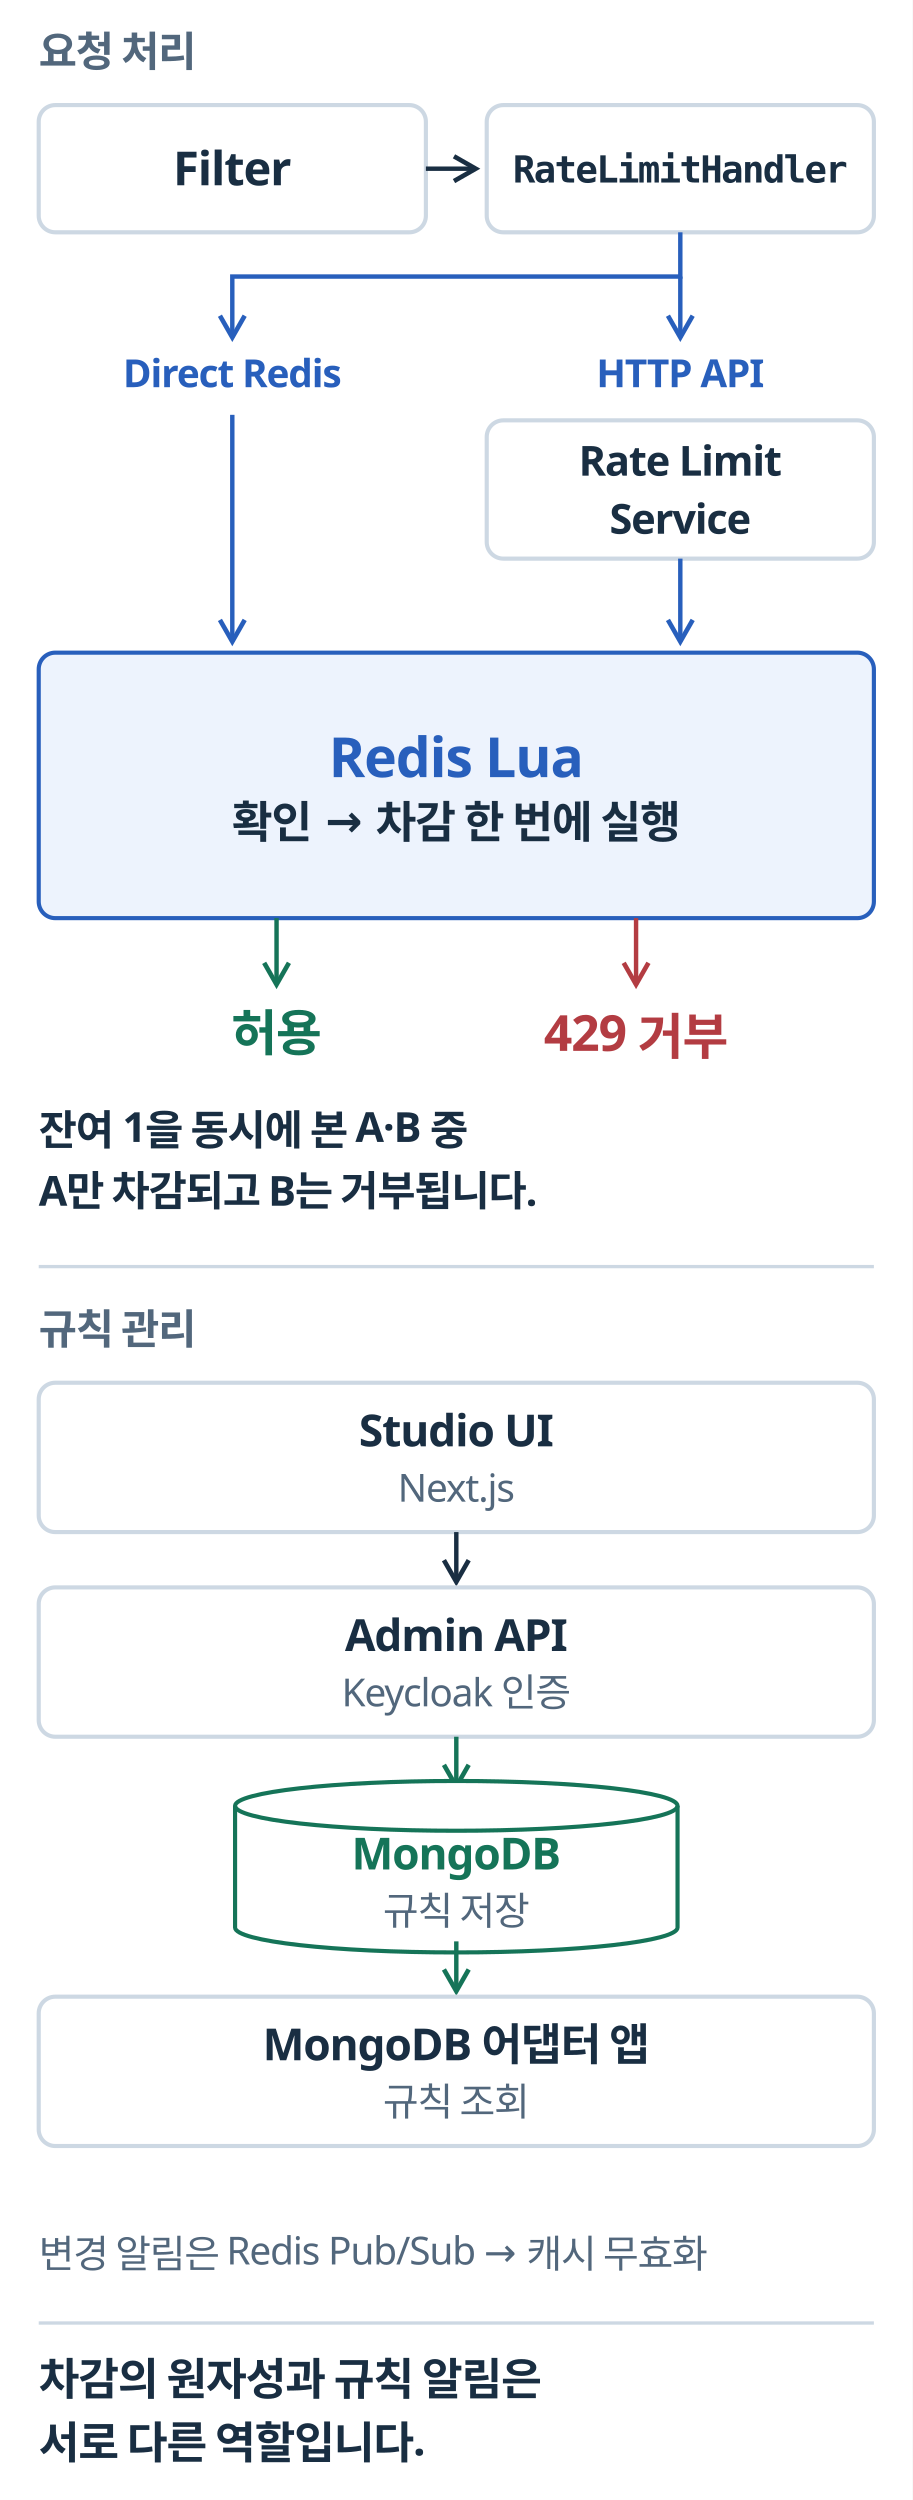
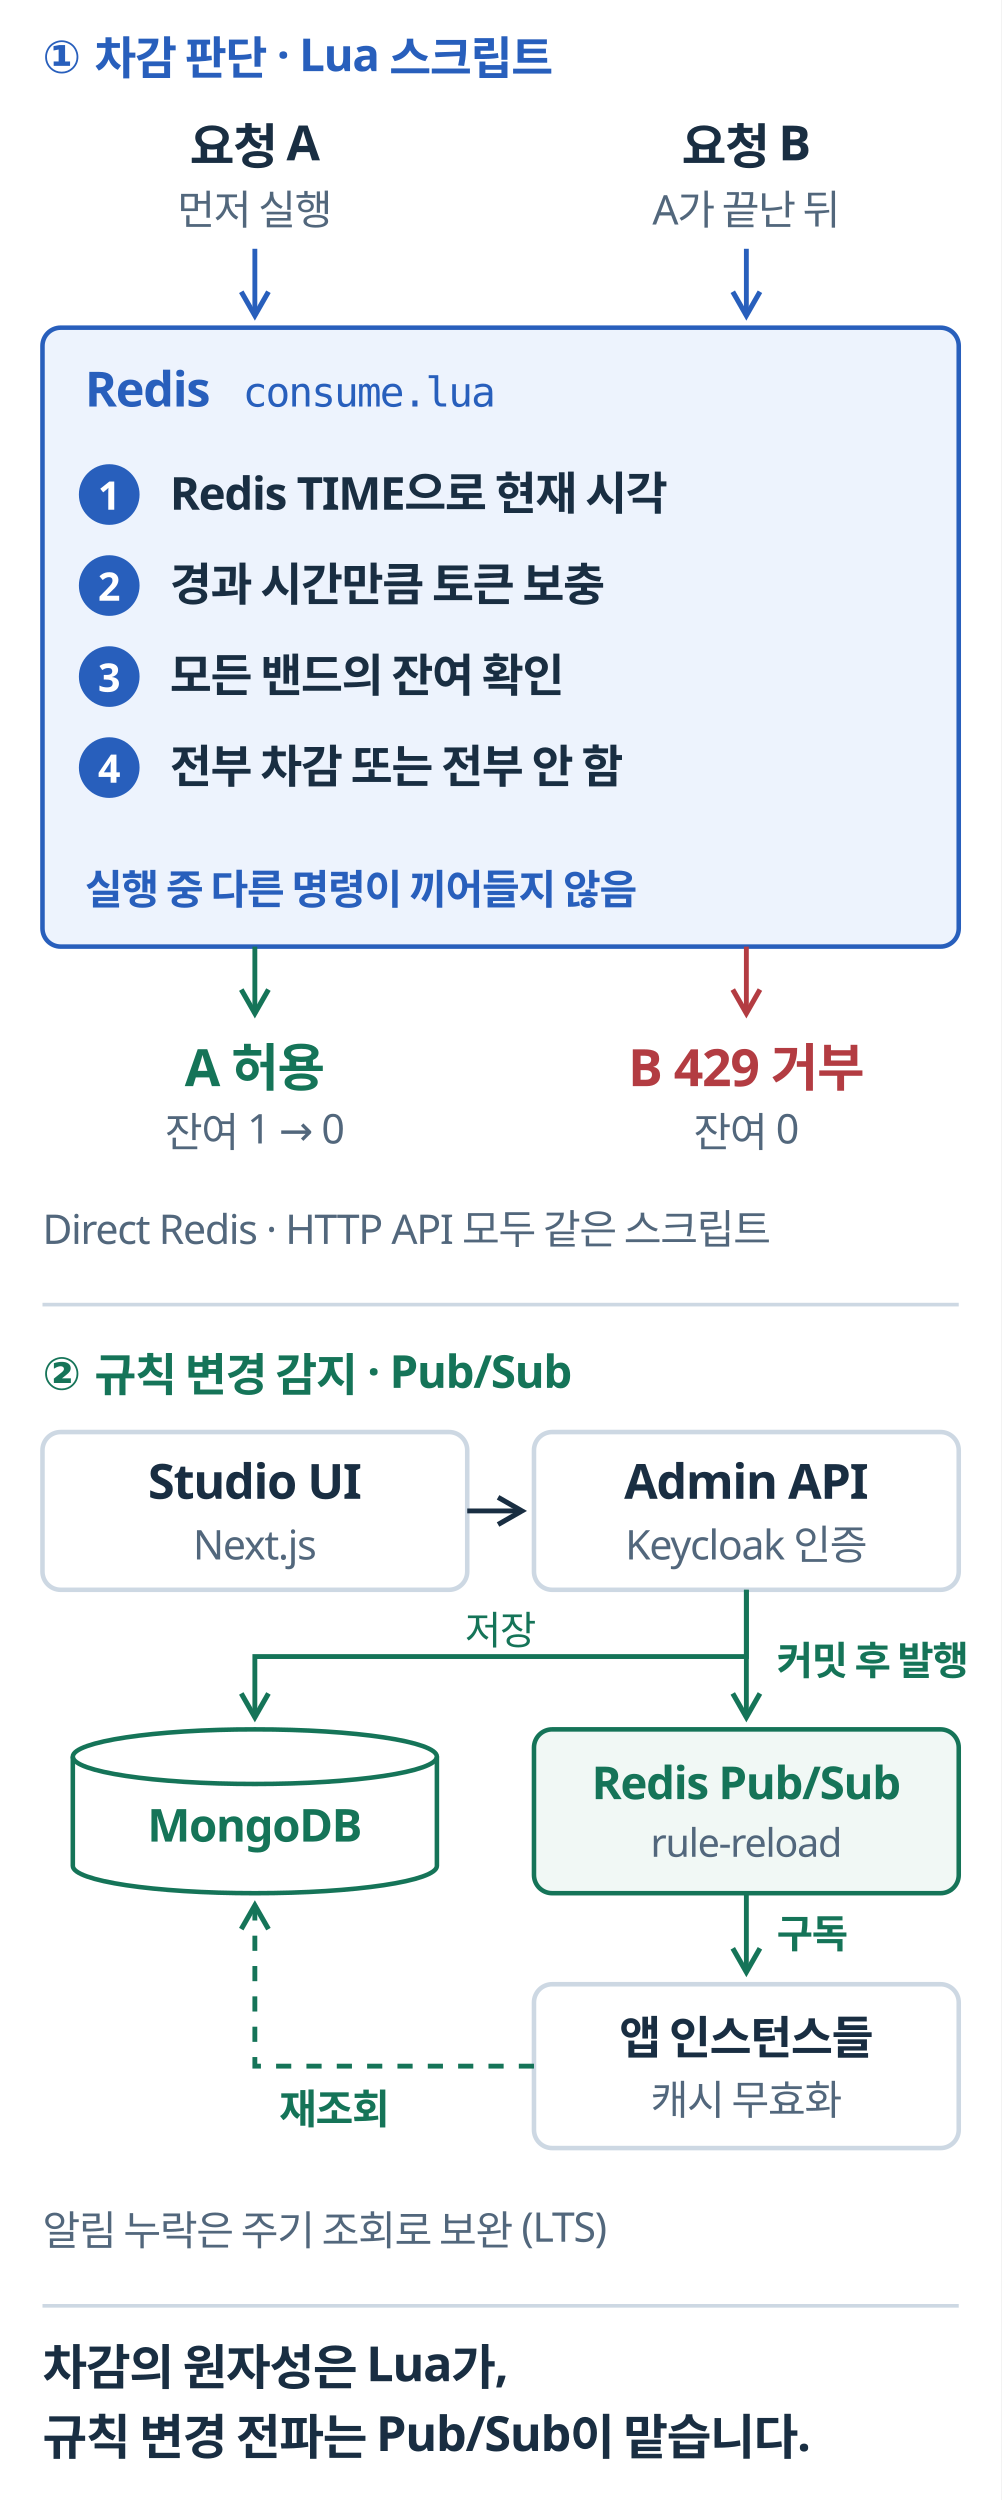
- <svg xmlns="http://www.w3.org/2000/svg" width="330" height="904" viewBox="0 0 330 904" role="img" aria-labelledby="fluxgate-narrow-title fluxgate-narrow-desc">
+ <svg xmlns="http://www.w3.org/2000/svg" width="330" height="824" viewBox="0 0 330 824" role="img" aria-labelledby="fluxgate-narrow-title fluxgate-narrow-desc">
  <defs>
    <marker id="fluxgate-narrow-arrow-ink" viewBox="0 0 10 10" refX="8" refY="5" markerWidth="7" markerHeight="7" orient="auto">
      <path d="M1 1L8 5L1 9" fill="none" stroke="#192e42" stroke-width="1.5" />
    </marker>
    <marker id="fluxgate-narrow-arrow-muted" viewBox="0 0 10 10" refX="8" refY="5" markerWidth="7" markerHeight="7" orient="auto">
      <path d="M1 1L8 5L1 9" fill="none" stroke="#52677c" stroke-width="1.5" />
    </marker>
    <marker id="fluxgate-narrow-arrow-blue" viewBox="0 0 10 10" refX="8" refY="5" markerWidth="7" markerHeight="7" orient="auto">
      <path d="M1 1L8 5L1 9" fill="none" stroke="#285fbc" stroke-width="1.5" />
    </marker>
    <marker id="fluxgate-narrow-arrow-green" viewBox="0 0 10 10" refX="8" refY="5" markerWidth="7" markerHeight="7" orient="auto">
      <path d="M1 1L8 5L1 9" fill="none" stroke="#157458" stroke-width="1.5" />
    </marker>
    <marker id="fluxgate-narrow-arrow-red" viewBox="0 0 10 10" refX="8" refY="5" markerWidth="7" markerHeight="7" orient="auto">
      <path d="M1 1L8 5L1 9" fill="none" stroke="#b33c42" stroke-width="1.5" />
    </marker>
    <style>text{font-family:'Pretendard','Apple SD Gothic Neo','Noto Sans KR',sans-serif;letter-spacing:-.4px;fill:#192e42}.mono{font-family:Menlo,Consolas,monospace;letter-spacing:-.6px}</style>
  </defs>
  <rect width="100%" height="100%" fill="#fff" />
-   <text x="14" y="24" font-size="15" style="fill:#52677c" font-weight="650" text-anchor="start">요청 처리</text>
-   <rect x="14" y="38" width="140" height="46" rx="6" fill="#fff" stroke="#cdd8e3" stroke-width="1.5" />
-   <text x="84" y="67" font-size="17" style="fill:#192e42" font-weight="700" text-anchor="middle">Filter</text>
-   <path d="M154 61L172 61" fill="none" stroke="#192e42" stroke-width="1.6" marker-end="url(#fluxgate-narrow-arrow-ink)" />
-   <rect x="176" y="38" width="140" height="46" rx="6" fill="#fff" stroke="#cdd8e3" stroke-width="1.5" />
-   <text x="246" y="66" font-size="13.5" style="fill:#192e42" font-weight="650" text-anchor="middle" class="mono">RateLimitHandler</text>
-   <path d="M246 84V100H84V122" fill="none" stroke="#285fbc" stroke-width="1.6" marker-end="url(#fluxgate-narrow-arrow-blue)" />
-   <path d="M246 100H246V122" fill="none" stroke="#285fbc" stroke-width="1.6" marker-end="url(#fluxgate-narrow-arrow-blue)" />
-   <text x="84" y="140" font-size="14" style="fill:#285fbc" font-weight="650" text-anchor="middle">Direct Redis</text>
-   <text x="246" y="140" font-size="14" style="fill:#285fbc" font-weight="650" text-anchor="middle">HTTP API</text>
-   <rect x="176" y="152" width="140" height="50" rx="6" fill="#fff" stroke="#cdd8e3" stroke-width="1.5" />
-   <text x="246" y="172" font-size="15" style="fill:#192e42" font-weight="700" text-anchor="middle">Rate Limit</text>
-   <text x="246" y="193" font-size="15" style="fill:#192e42" font-weight="700" text-anchor="middle">Service</text>
-   <path d="M84 150L84 232" fill="none" stroke="#285fbc" stroke-width="1.6" marker-end="url(#fluxgate-narrow-arrow-blue)" />
-   <path d="M246 202L246 232" fill="none" stroke="#285fbc" stroke-width="1.6" marker-end="url(#fluxgate-narrow-arrow-blue)" />
-   <rect x="14" y="236" width="302" height="96" rx="6" fill="#edf3fd" stroke="#285fbc" stroke-width="1.5" />
-   <text x="165" y="281" font-size="20" style="fill:#285fbc" font-weight="750" text-anchor="middle">Redis Lua</text>
-   <text x="165" y="303" font-size="16" style="fill:#192e42" font-weight="700" text-anchor="middle">확인 → 차감 한 번에 실행</text>
-   <path d="M100 332V356" fill="none" stroke="#157458" stroke-width="1.6" marker-end="url(#fluxgate-narrow-arrow-green)" />
-   <text x="100" y="380" font-size="18" style="fill:#157458" font-weight="750" text-anchor="middle">허용</text>
-   <path d="M230 332V356" fill="none" stroke="#b33c42" stroke-width="1.6" marker-end="url(#fluxgate-narrow-arrow-red)" />
-   <text x="230" y="380" font-size="18" style="fill:#b33c42" font-weight="750" text-anchor="middle">429 거부</text>
-   <text x="14" y="414" font-size="15" style="fill:#192e42" font-weight="650" text-anchor="start">잔여 1을 동시에 본 A·B 중</text>
-   <text x="14" y="436" font-size="15" style="fill:#192e42" font-weight="650" text-anchor="start">A만 차감되고 B는 거부됩니다.</text>
-   <path d="M14 458L316 458" fill="none" stroke="#cdd8e3" stroke-width="1.2" />
-   <text x="14" y="486" font-size="15" style="fill:#52677c" font-weight="650" text-anchor="start">규칙 관리</text>
-   <rect x="14" y="500" width="302" height="54" rx="6" fill="#fff" stroke="#cdd8e3" stroke-width="1.5" />
-   <text x="165" y="523" font-size="16" style="fill:#192e42" font-weight="700" text-anchor="middle">Studio UI</text>
-   <text x="165" y="543" font-size="14" style="fill:#52677c" font-weight="500" text-anchor="middle">Next.js</text>
-   <path d="M165 554L165 572" fill="none" stroke="#192e42" stroke-width="1.6" marker-end="url(#fluxgate-narrow-arrow-ink)" />
-   <rect x="14" y="574" width="302" height="54" rx="6" fill="#fff" stroke="#cdd8e3" stroke-width="1.5" />
-   <text x="165" y="597" font-size="16" style="fill:#192e42" font-weight="700" text-anchor="middle">Admin API</text>
-   <text x="165" y="617" font-size="14" style="fill:#52677c" font-weight="500" text-anchor="middle">Keycloak 인증</text>
-   <path d="M165 628L165 646" fill="none" stroke="#157458" stroke-width="1.6" marker-end="url(#fluxgate-narrow-arrow-green)" />
-   <path d="M85 653a80 9 0 0 1 160 0v44a80 9 0 0 1 -160 0z" fill="#fff" stroke="#157458" stroke-width="1.5" />
-   <path d="M85 653a80 9 0 0 0 160 0" fill="none" stroke="#157458" stroke-width="1.5" />
-   <text x="165" y="676" font-size="16" style="fill:#157458" font-weight="700" text-anchor="middle">MongoDB</text>
-   <text x="165" y="696" font-size="14" style="fill:#52677c" font-weight="500" text-anchor="middle">규칙 저장</text>
-   <path d="M165 702L165 720" fill="none" stroke="#157458" stroke-width="1.6" marker-end="url(#fluxgate-narrow-arrow-green)" />
-   <rect x="14" y="722" width="302" height="54" rx="6" fill="#fff" stroke="#cdd8e3" stroke-width="1.5" />
-   <text x="165" y="745" font-size="16" style="fill:#192e42" font-weight="700" text-anchor="middle">MongoDB 어댑터 앱</text>
-   <text x="165" y="765" font-size="14" style="fill:#52677c" font-weight="500" text-anchor="middle">규칙 조회</text>
-   <text x="14" y="820" font-size="14" style="fill:#52677c" font-weight="500" text-anchor="start">변경 알림은 Redis Pub/Sub → 캐시 무효화</text>
-   <path d="M14 840L316 840" fill="none" stroke="#cdd8e3" stroke-width="1.2" />
-   <text x="14" y="866" font-size="16" style="fill:#192e42" font-weight="700" text-anchor="start">차감의 원자성과 규칙 알림은</text>
-   <text x="14" y="889" font-size="16" style="fill:#192e42" font-weight="700" text-anchor="start">서로 다른 역할입니다.</text>
+   <text x="14" y="24" font-size="15" style="fill:#285fbc" font-weight="650" text-anchor="start">① 차감 판단 · Lua 스크립트</text>
+   <text x="84" y="54" font-size="16" style="fill:#192e42" font-weight="750" text-anchor="middle">요청 A</text>
+   <text x="246" y="54" font-size="16" style="fill:#192e42" font-weight="750" text-anchor="middle">요청 B</text>
+   <text x="84" y="74" font-size="13.5" style="fill:#52677c" font-weight="500" text-anchor="middle">먼저 실행</text>
+   <text x="246" y="74" font-size="13.5" style="fill:#52677c" font-weight="500" text-anchor="middle">A가 끝난 뒤</text>
+   <path d="M84 82L84 104" fill="none" stroke="#285fbc" stroke-width="1.6" marker-end="url(#fluxgate-narrow-arrow-blue)" />
+   <path d="M246 82L246 104" fill="none" stroke="#285fbc" stroke-width="1.6" marker-end="url(#fluxgate-narrow-arrow-blue)" />
+   <rect x="14" y="108" width="302" height="204" rx="6" fill="#edf3fd" stroke="#285fbc" stroke-width="1.5" />
+   <text x="28" y="134" font-size="16" style="fill:#285fbc" font-weight="750" text-anchor="start">Redis</text>
+   <text x="80" y="134" font-size="13.5" style="fill:#285fbc" font-weight="500" text-anchor="start" class="mono">consume.lua</text>
+   <circle cx="36" cy="163" r="10" fill="#285fbc" />
+   <text x="36" y="168" font-size="13" style="fill:#fff" font-weight="750" text-anchor="middle">1</text>
+   <text x="56" y="168" font-size="15" style="fill:#192e42" font-weight="550" text-anchor="start">Redis TIME으로 현재 시각</text>
+   <circle cx="36" cy="193" r="10" fill="#285fbc" />
+   <text x="36" y="198" font-size="13" style="fill:#fff" font-weight="750" text-anchor="middle">2</text>
+   <text x="56" y="198" font-size="15" style="fill:#192e42" font-weight="550" text-anchor="start">경과 시간만큼 토큰 보충</text>
+   <circle cx="36" cy="223" r="10" fill="#285fbc" />
+   <text x="36" y="228" font-size="13" style="fill:#fff" font-weight="750" text-anchor="middle">3</text>
+   <text x="56" y="228" font-size="15" style="fill:#192e42" font-weight="550" text-anchor="start">모든 밴드의 잔여 확인</text>
+   <circle cx="36" cy="253" r="10" fill="#285fbc" />
+   <text x="36" y="258" font-size="13" style="fill:#fff" font-weight="750" text-anchor="middle">4</text>
+   <text x="56" y="258" font-size="15" style="fill:#192e42" font-weight="750" text-anchor="start">전부 차감 또는 전부 안 함</text>
+   <text x="28" y="298" font-size="13.5" style="fill:#285fbc" font-weight="650" text-anchor="start">실행 중 다른 명령이 끼어들지 않음</text>
+   <path d="M84 312L84 334" fill="none" stroke="#157458" stroke-width="1.6" marker-end="url(#fluxgate-narrow-arrow-green)" />
+   <path d="M246 312L246 334" fill="none" stroke="#b33c42" stroke-width="1.6" marker-end="url(#fluxgate-narrow-arrow-red)" />
+   <text x="84" y="358" font-size="17" style="fill:#157458" font-weight="750" text-anchor="middle">A 허용</text>
+   <text x="84" y="378" font-size="13.5" style="fill:#52677c" font-weight="500" text-anchor="middle">잔여 1 → 0</text>
+   <text x="246" y="358" font-size="17" style="fill:#b33c42" font-weight="750" text-anchor="middle">B 429 거부</text>
+   <text x="246" y="378" font-size="13.5" style="fill:#52677c" font-weight="500" text-anchor="middle">잔여 0</text>
+   <text x="14" y="410" font-size="13.5" style="fill:#52677c" font-weight="500" text-anchor="start">Direct Redis · HTTP API 모두 같은 스크립트</text>
+   <path d="M14 430L316 430" fill="none" stroke="#cdd8e3" stroke-width="1.2" />
+   <text x="14" y="458" font-size="15" style="fill:#157458" font-weight="650" text-anchor="start">② 규칙 변경 감지 · Pub/Sub</text>
+   <rect x="14" y="472" width="140" height="52" rx="6" fill="#fff" stroke="#cdd8e3" stroke-width="1.5" />
+   <text x="84" y="494" font-size="16" style="fill:#192e42" font-weight="700" text-anchor="middle">Studio UI</text>
+   <text x="84" y="514" font-size="13.5" style="fill:#52677c" font-weight="500" text-anchor="middle">Next.js</text>
+   <path d="M154 498L172 498" fill="none" stroke="#192e42" stroke-width="1.6" marker-end="url(#fluxgate-narrow-arrow-ink)" />
+   <rect x="176" y="472" width="140" height="52" rx="6" fill="#fff" stroke="#cdd8e3" stroke-width="1.5" />
+   <text x="246" y="494" font-size="16" style="fill:#192e42" font-weight="700" text-anchor="middle">Admin API</text>
+   <text x="246" y="514" font-size="13.5" style="fill:#52677c" font-weight="500" text-anchor="middle">Keycloak 인증</text>
+   <path d="M246 524V546H84V566" fill="none" stroke="#157458" stroke-width="1.6" marker-end="url(#fluxgate-narrow-arrow-green)" />
+   <text x="165" y="542" font-size="13" style="fill:#157458" font-weight="500" text-anchor="middle">저장</text>
+   <path d="M24 579a60 9 0 0 1 120 0v36a60 9 0 0 1 -120 0z" fill="#fff" stroke="#157458" stroke-width="1.5" />
+   <path d="M24 579a60 9 0 0 0 120 0" fill="none" stroke="#157458" stroke-width="1.5" />
+   <text x="84" y="607" font-size="15" style="fill:#157458" font-weight="700" text-anchor="middle">MongoDB</text>
+   <path d="M246 524L246 566" fill="none" stroke="#157458" stroke-width="1.6" marker-end="url(#fluxgate-narrow-arrow-green)" />
+   <text x="256" y="552" font-size="13" style="fill:#157458" font-weight="650" text-anchor="start">커밋 후 발행</text>
+   <rect x="176" y="570" width="140" height="54" rx="6" fill="#f1f8f5" stroke="#157458" stroke-width="1.5" />
+   <text x="246" y="593" font-size="15" style="fill:#157458" font-weight="750" text-anchor="middle">Redis Pub/Sub</text>
+   <text x="246" y="612" font-size="13" style="fill:#52677c" font-weight="500" text-anchor="middle">rule-reload</text>
+   <path d="M246 624L246 650" fill="none" stroke="#157458" stroke-width="1.6" marker-end="url(#fluxgate-narrow-arrow-green)" />
+   <text x="256" y="642" font-size="13" style="fill:#157458" font-weight="650" text-anchor="start">구독</text>
+   <rect x="176" y="654" width="140" height="54" rx="6" fill="#fff" stroke="#cdd8e3" stroke-width="1.5" />
+   <text x="246" y="677" font-size="15" style="fill:#192e42" font-weight="700" text-anchor="middle">앱 인스턴스들</text>
+   <text x="246" y="697" font-size="13.5" style="fill:#52677c" font-weight="500" text-anchor="middle">캐시 무효화</text>
+   <path d="M176 681H84V628" fill="none" stroke="#157458" stroke-width="1.6" stroke-dasharray="5 5" marker-end="url(#fluxgate-narrow-arrow-green)" />
+   <text x="92" y="700" font-size="13.5" style="fill:#157458" font-weight="650" text-anchor="start">재조회</text>
+   <text x="14" y="740" font-size="13.5" style="fill:#52677c" font-weight="500" text-anchor="start">알림 누락은 주기 조회로 보완 (LTS)</text>
+   <path d="M14 760L316 760" fill="none" stroke="#cdd8e3" stroke-width="1.2" />
+   <text x="14" y="786" font-size="16" style="fill:#192e42" font-weight="700" text-anchor="start">차감의 원자성은 Lua가,</text>
+   <text x="14" y="809" font-size="16" style="fill:#192e42" font-weight="700" text-anchor="start">규칙 변경 전파는 Pub/Sub이 맡습니다.</text>
</svg>
